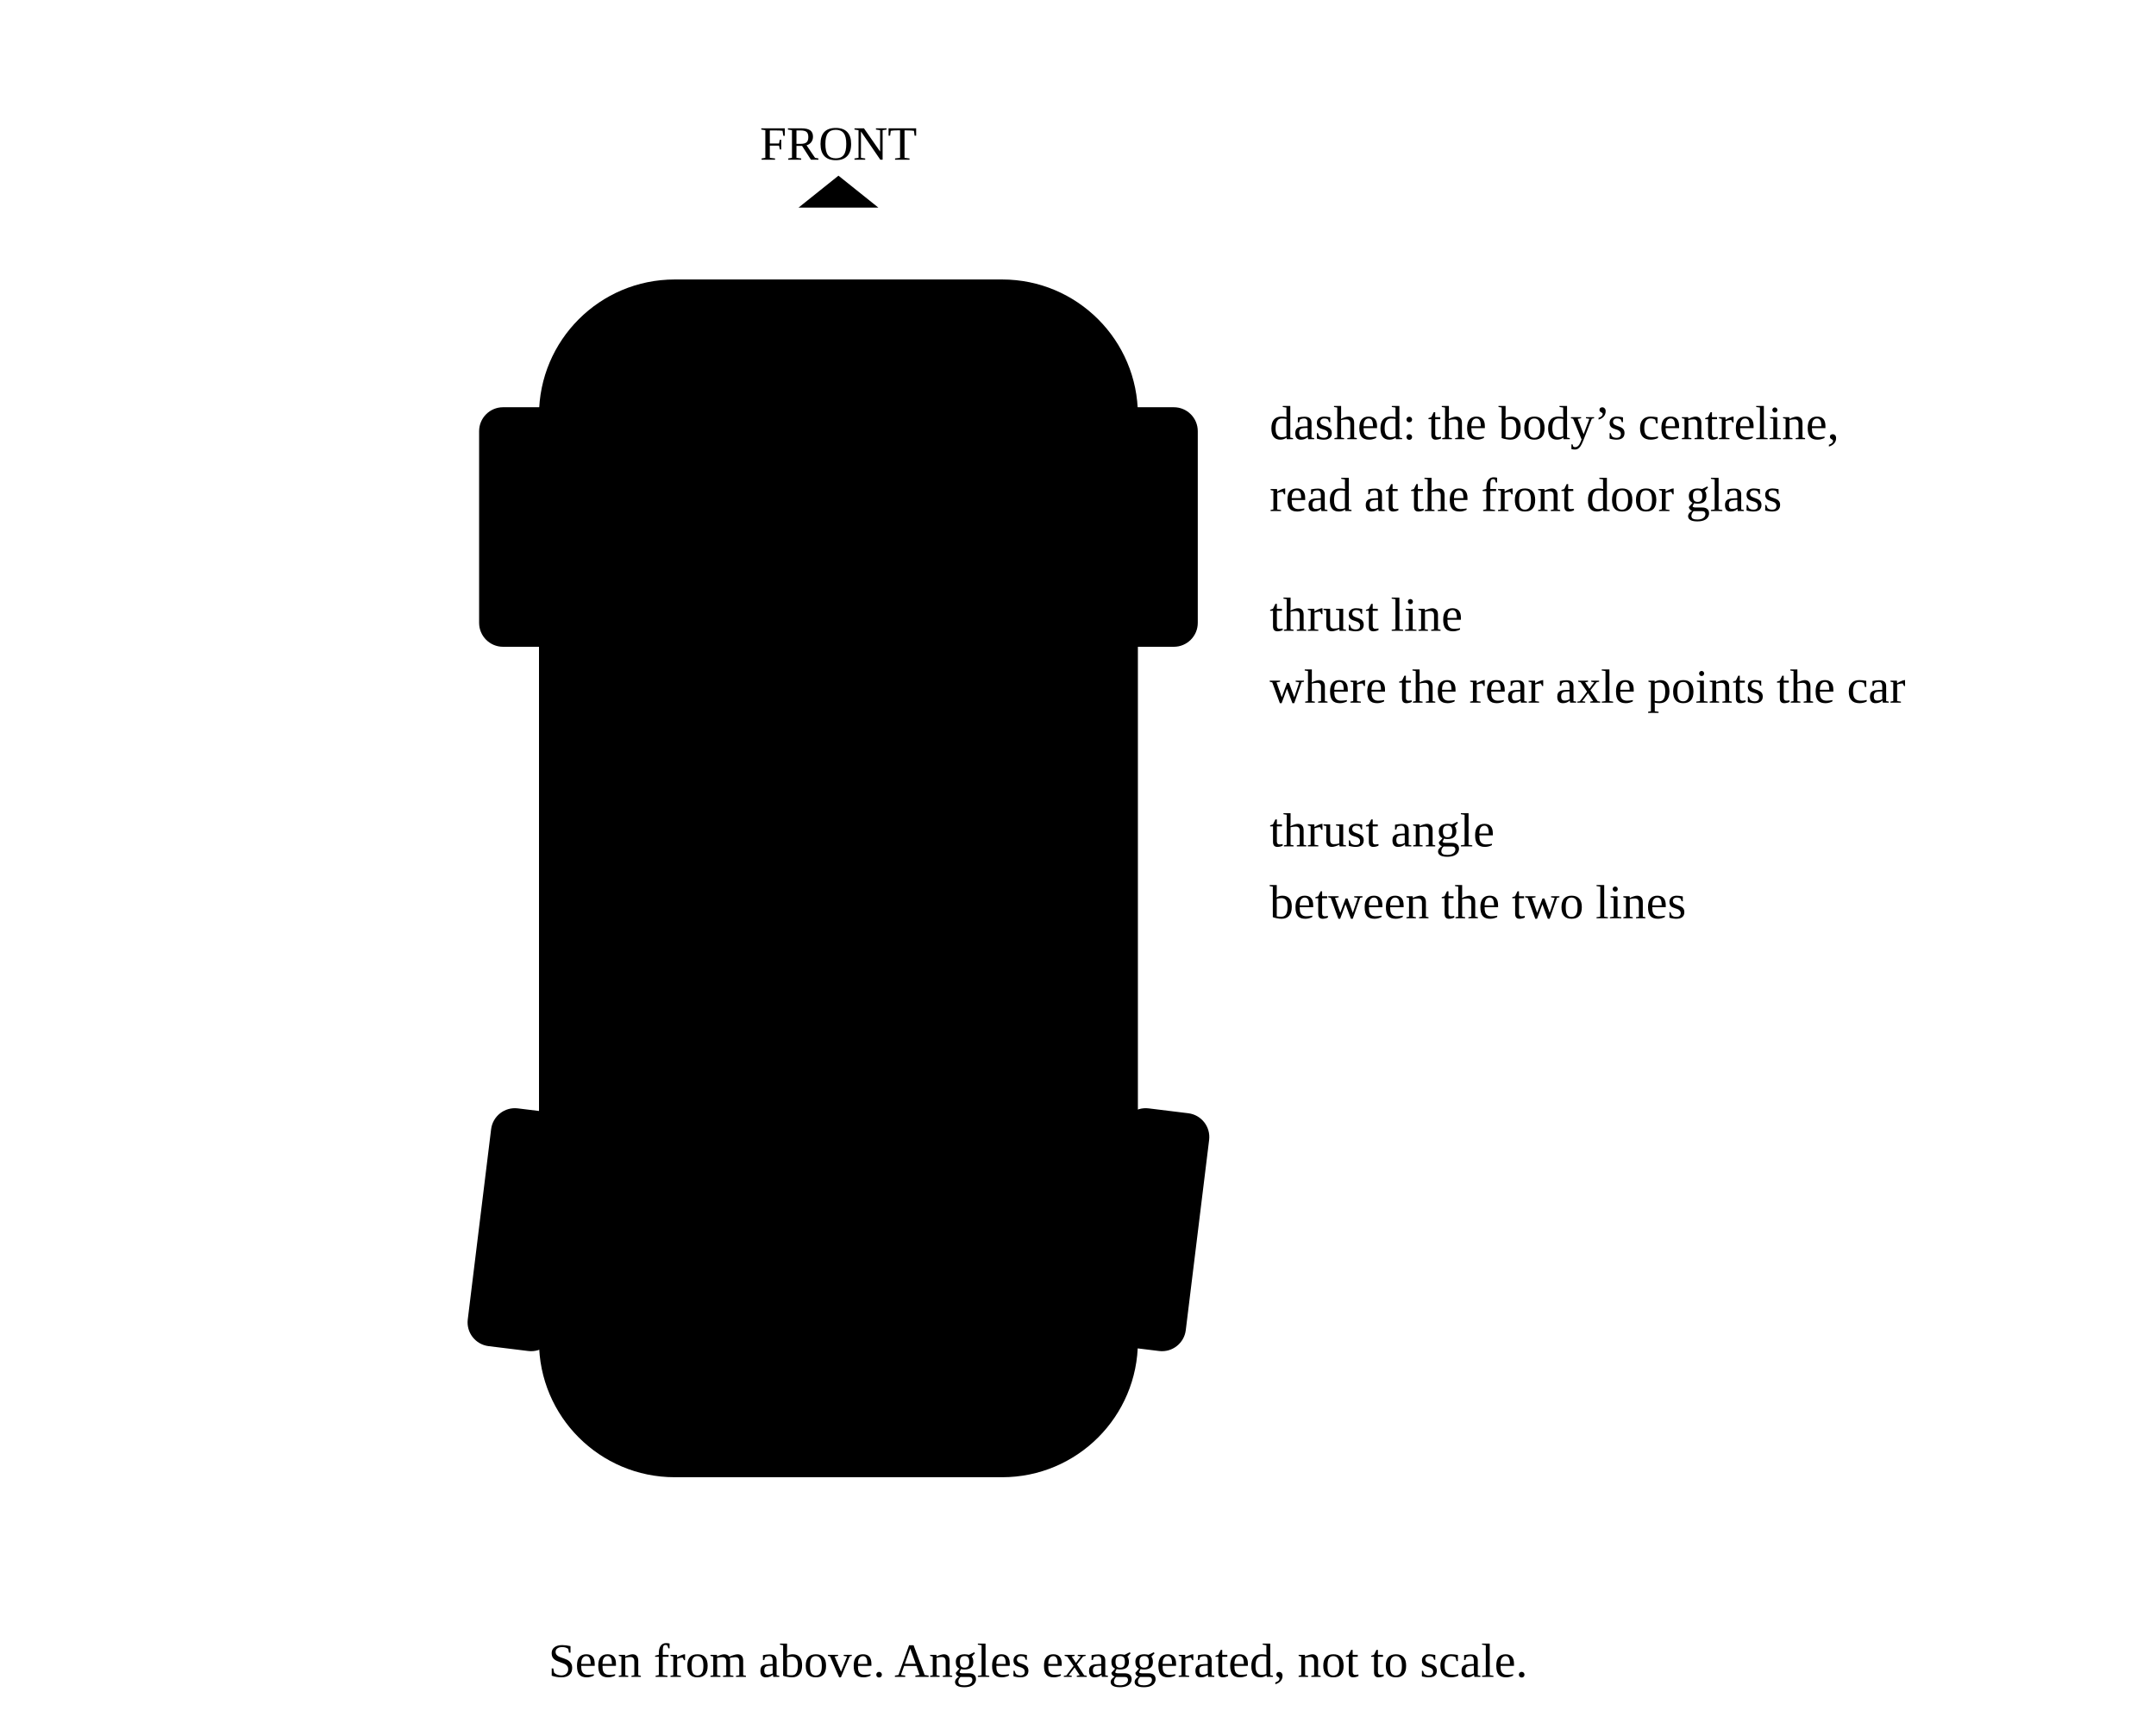
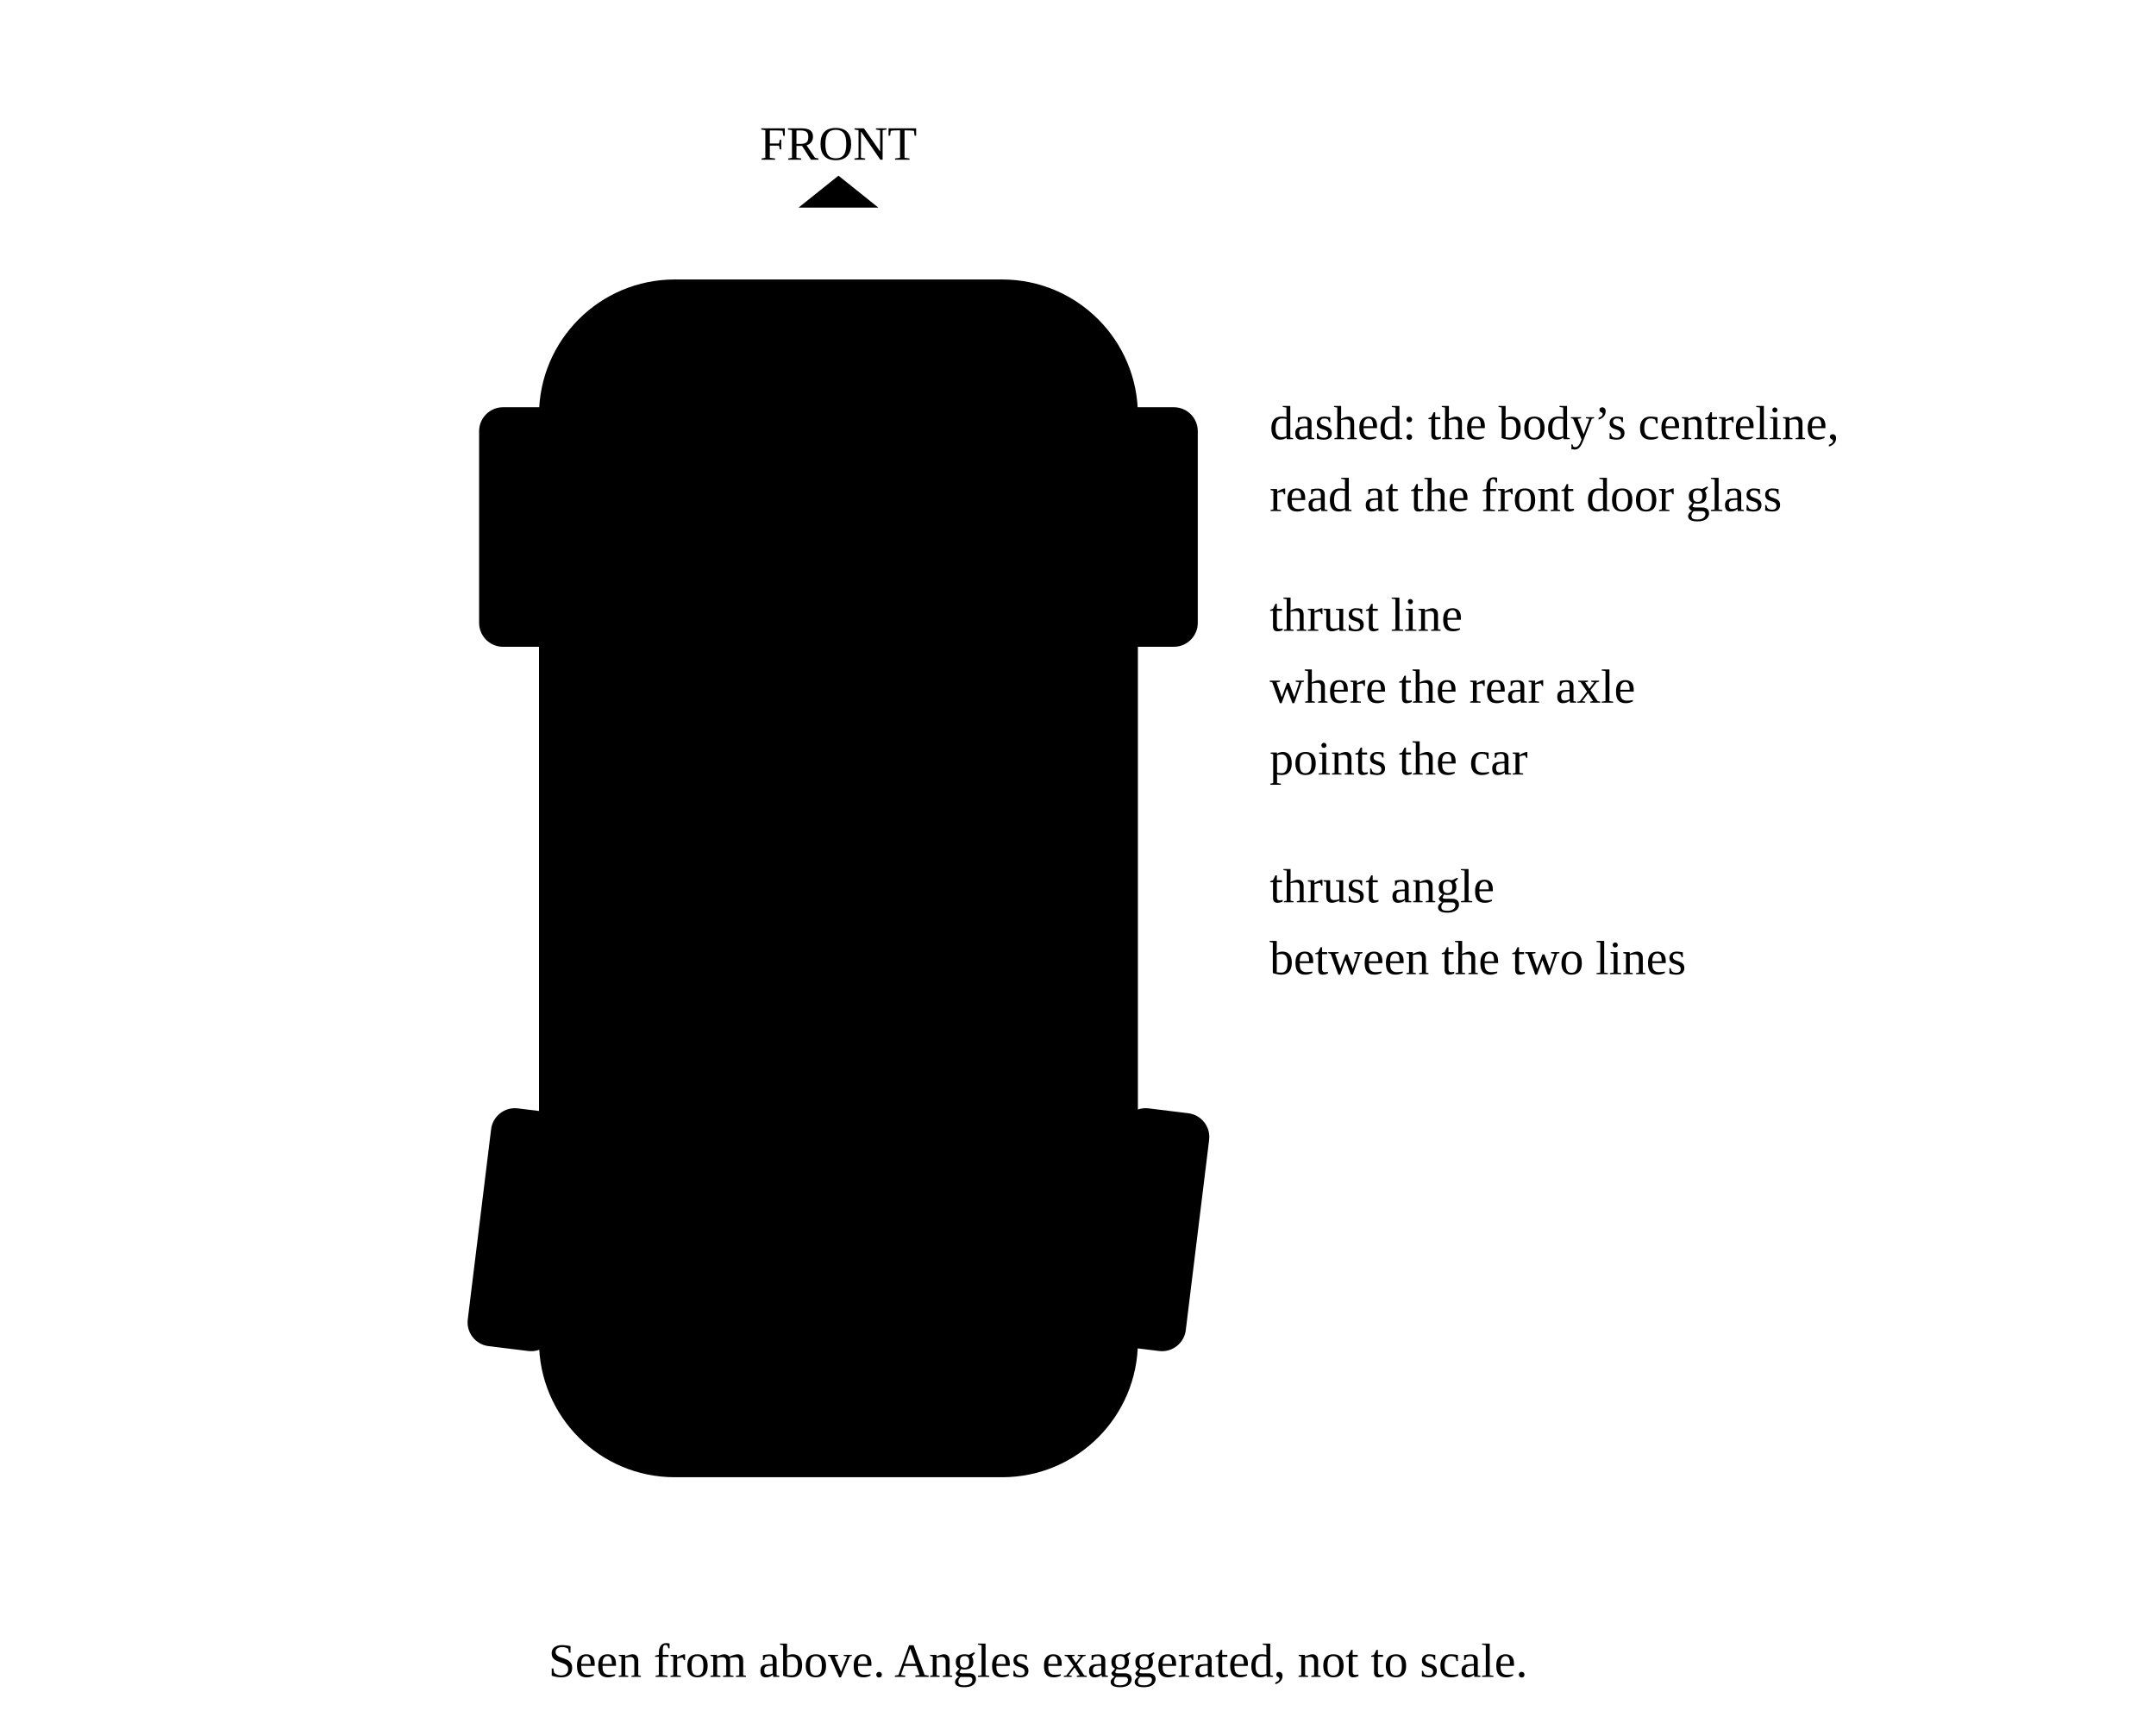
<svg viewBox="0 0 540 430" role="img" aria-labelledby="dg-thrust">
  <text class="d-text" x="210" y="40" text-anchor="middle">FRONT</text>
  <path class="d-thin" d="M200 52 L210 44 L220 52" />
  <rect class="d-fill" x="135.0" y="70" width="150" height="300" rx="34" />
  <rect class="d-bg" x="153.0" y="140" width="114" height="70" rx="12" />
  <rect class="d-bg" x="153.0" y="270" width="114" height="50" rx="12" />
  <g transform="rotate(0 131.0 132)">
    <rect class="d-accfill" x="120.0" y="102" width="22" height="60" rx="6" />
  </g>
  <g transform="rotate(0 289.0 132)">
    <rect class="d-accfill" x="278.0" y="102" width="22" height="60" rx="6" />
  </g>
  <g transform="rotate(7 131.0 308)">
    <rect class="d-accfill" x="120.0" y="278" width="22" height="60" rx="6" />
  </g>
  <g transform="rotate(7 289.0 308)">
    <rect class="d-accfill" x="278.0" y="278" width="22" height="60" rx="6" />
  </g>
  <line class="d-dash" x1="210" y1="56" x2="210" y2="400" />
  <line class="d-acc" x1="210" y1="308" x2="238.0" y2="79.7" />
  <path class="d-accfill" transform="rotate(7 238.0 79.7)" d="M230.0 93.7 L238.0 77.7 L246.0 93.7 Z" />
  <path class="d-acc" d="M210 188 A120 120 0 0 1 224.6 188.9" style="stroke-width:2" />
  <line class="d-thin" x1="131.0" y1="308" x2="289.0" y2="308" />
  <text class="d-acctext" x="318" y="158">thrust line</text>
-   <text class="d-small" x="318" y="176">where the rear axle points the car</text>
-   <text class="d-text" x="318" y="212">thrust angle</text>
-   <text class="d-small" x="318" y="230">between the two lines</text>
+   <text class="d-small" x="318" y="176">where the rear axle</text>
+   <text class="d-small" x="318" y="194">points the car</text>
+   <text class="d-text" x="318" y="226">thrust angle</text>
+   <text class="d-small" x="318" y="244">between the two lines</text>
  <text class="d-small" x="318" y="110">dashed: the body’s centreline,</text>
  <text class="d-small" x="318" y="128">read at the front door glass</text>
  <text class="d-small" x="260" y="420" text-anchor="middle">Seen from above. Angles exaggerated, not to scale.</text>
</svg>
